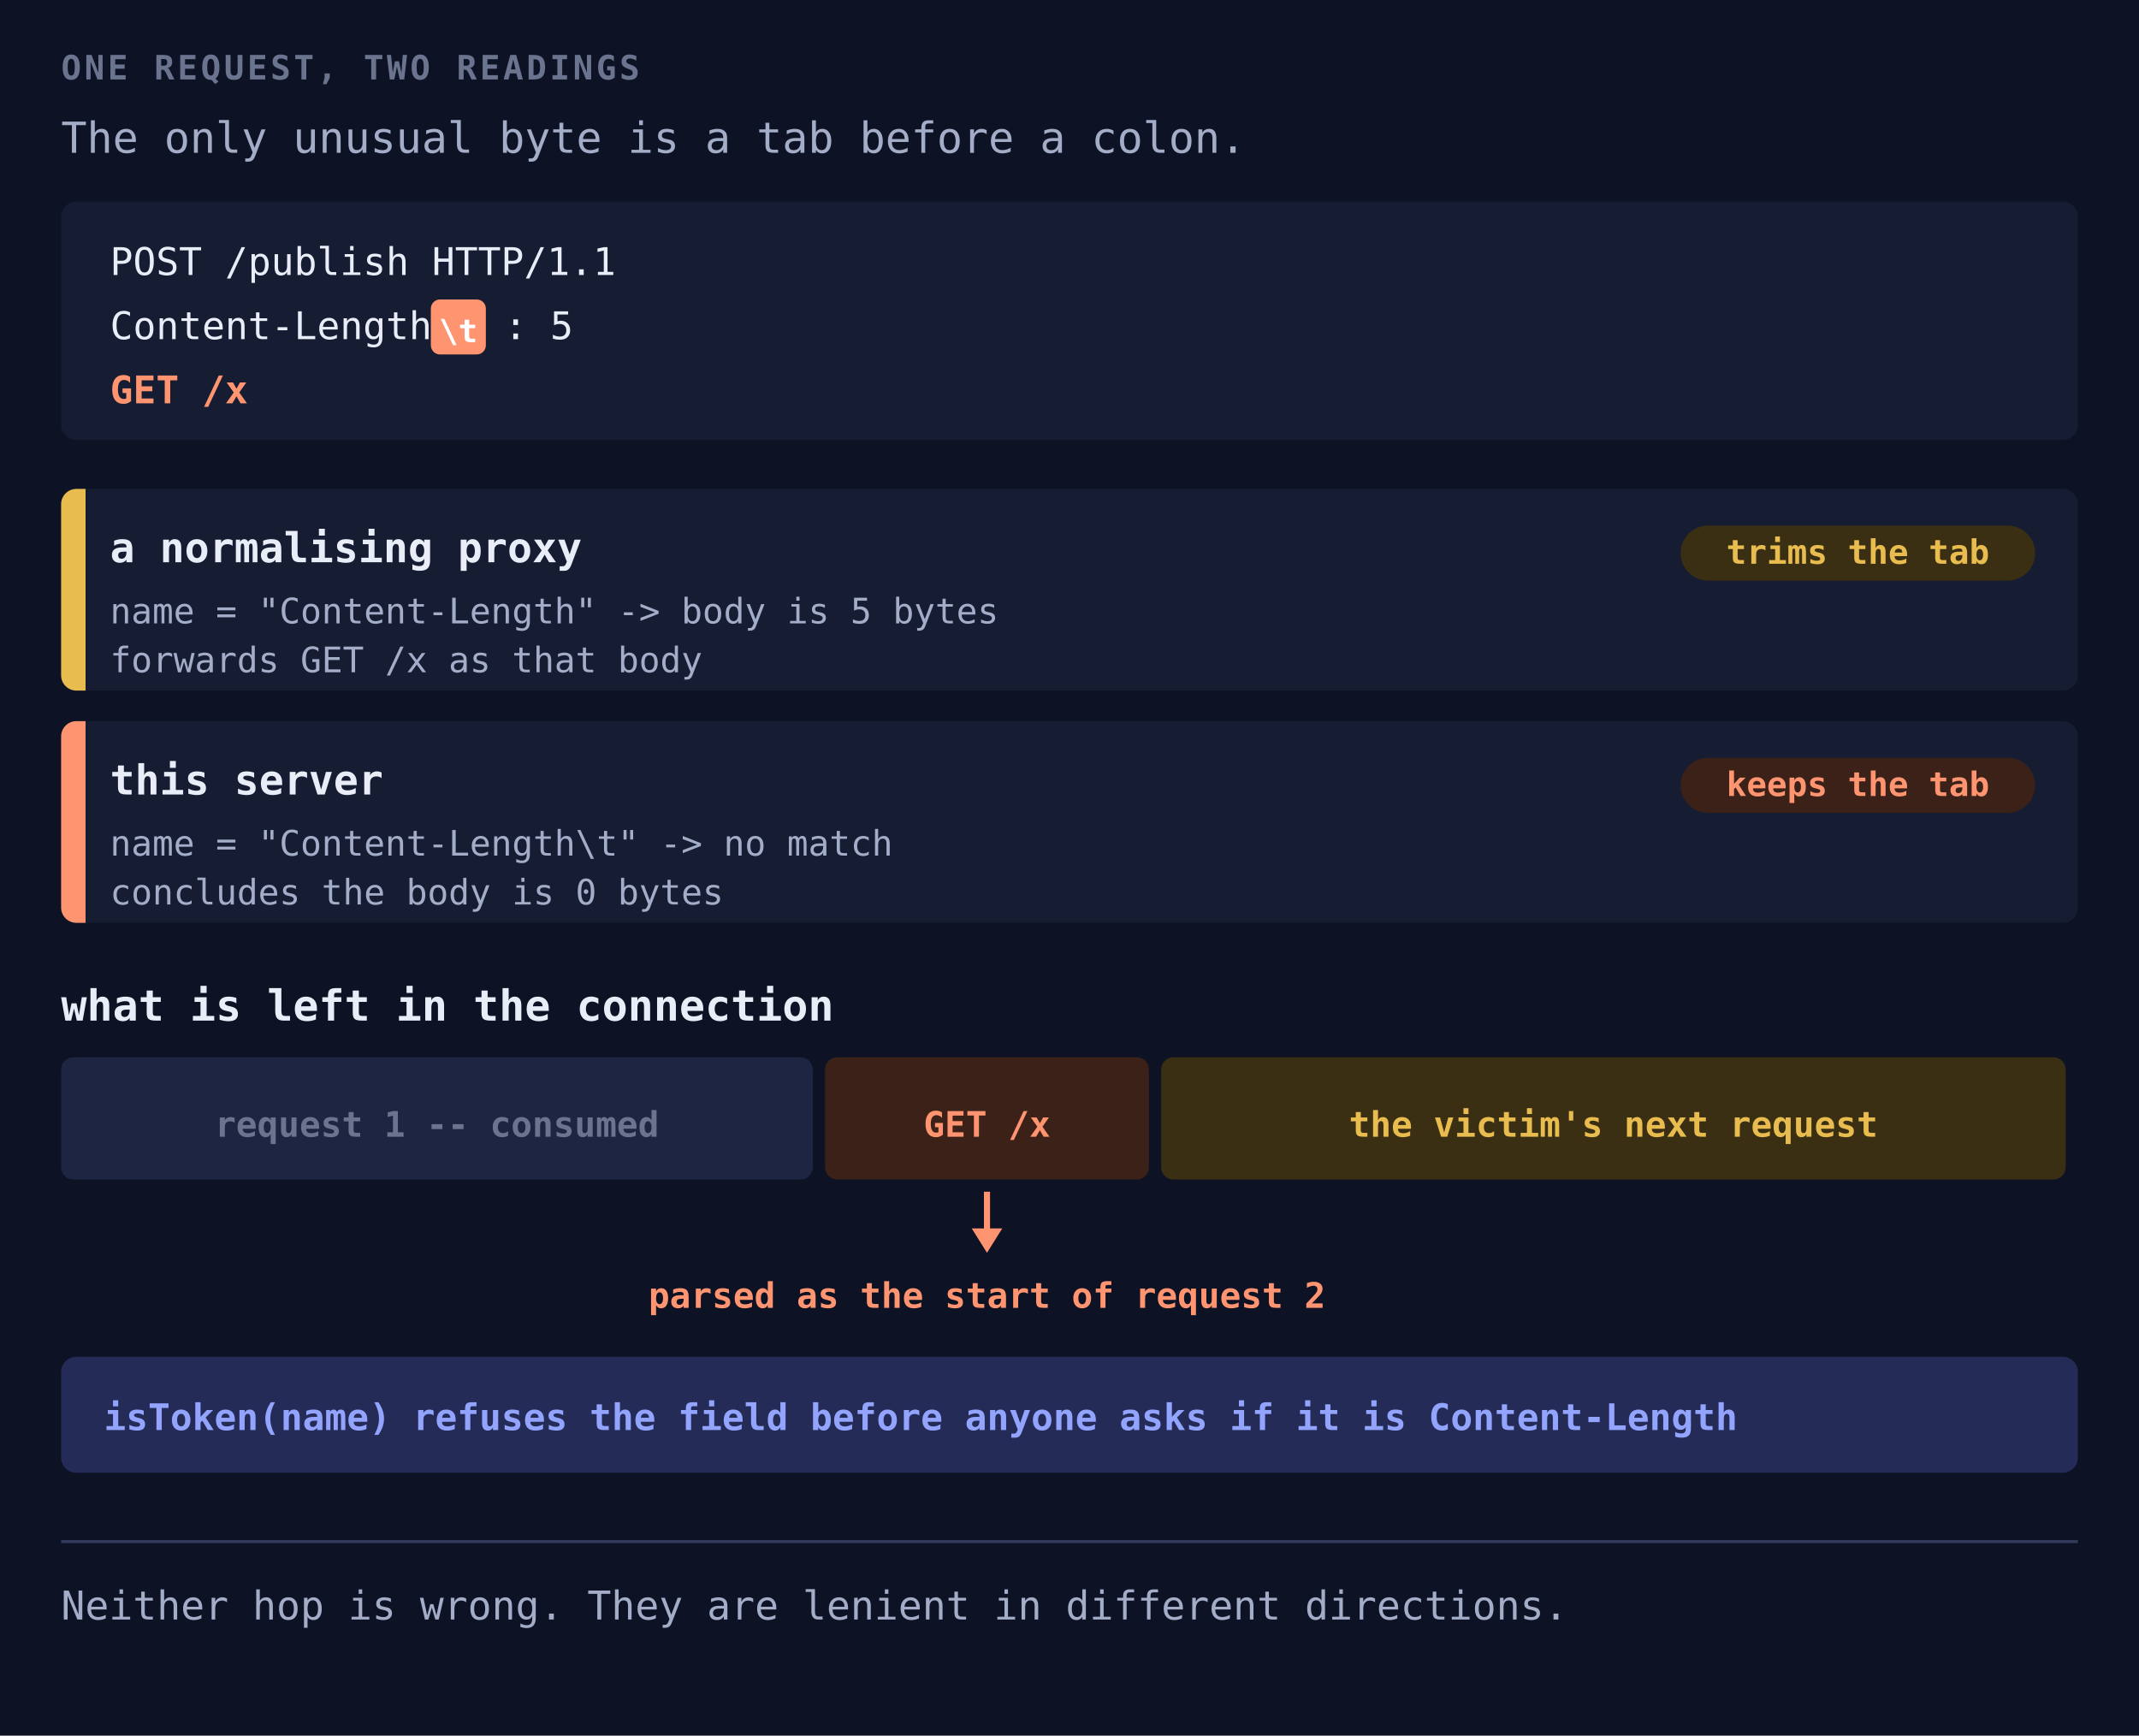
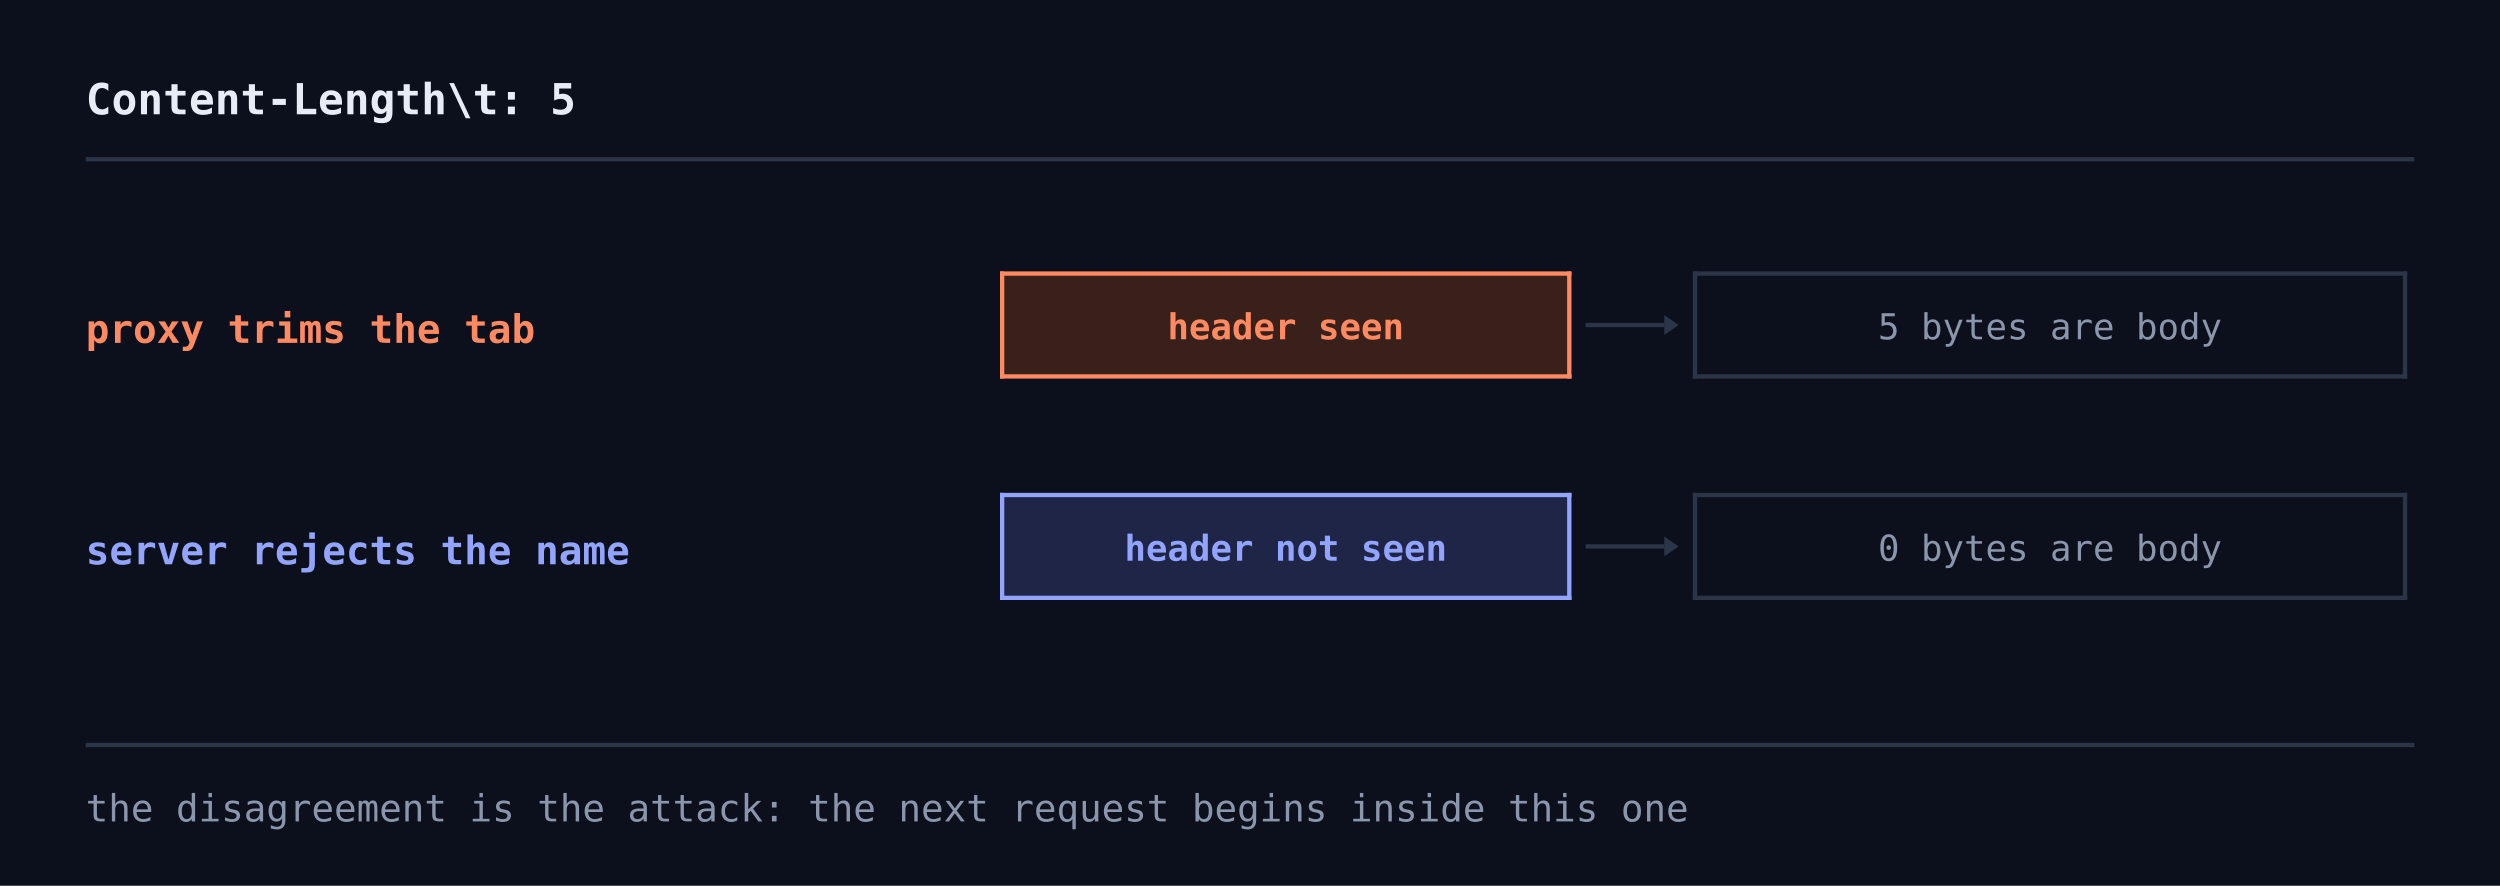
- <svg xmlns="http://www.w3.org/2000/svg" viewBox="0 0 700 568" width="700" height="568" role="img">
-   <rect x="0" y="0" width="700" height="568" fill="#0d1224" />
-   <text x="20" y="26" font-family="ui-monospace,SFMono-Regular,Menlo,Consolas,monospace" font-size="11" font-weight="700" fill="#6b748f" text-anchor="start" letter-spacing=".09em">ONE REQUEST, TWO READINGS</text>
-   <text x="20" y="50" font-family="ui-monospace,SFMono-Regular,Menlo,Consolas,monospace" font-size="14" font-weight="400" fill="#a3adc8" text-anchor="start">The only unusual byte is a tab before a colon.</text>
-   <rect x="20" y="66" width="660" height="78" rx="5" fill="#161d33" />
-   <text x="36" y="90" font-family="ui-monospace,SFMono-Regular,Menlo,Consolas,monospace" font-size="12.5" font-weight="400" fill="#e9edf8" text-anchor="start">POST /publish HTTP/1.1</text>
-   <text x="36" y="111" font-family="ui-monospace,SFMono-Regular,Menlo,Consolas,monospace" font-size="12.5" font-weight="400" fill="#e9edf8" text-anchor="start">Content-Length</text>
-   <rect x="141.0" y="98" width="18" height="18" rx="3" fill="#ff9470" />
-   <text x="150.0" y="112" font-family="ui-monospace,SFMono-Regular,Menlo,Consolas,monospace" font-size="10.5" font-weight="700" fill="#ffffff" text-anchor="middle">\t</text>
-   <text x="165.0" y="111" font-family="ui-monospace,SFMono-Regular,Menlo,Consolas,monospace" font-size="12.5" font-weight="400" fill="#e9edf8" text-anchor="start">: 5</text>
-   <text x="36" y="132" font-family="ui-monospace,SFMono-Regular,Menlo,Consolas,monospace" font-size="12.5" font-weight="600" fill="#ff9470" text-anchor="start">GET /x</text>
-   <rect x="20" y="160" width="660" height="66" rx="5" fill="#161d33" />
-   <path d="M20 165 a5 5 0 0 1 5 -5 h3 v66 h-3 a5 5 0 0 1 -5 -5 z" fill="#e8bc4e" />
-   <text x="36" y="184" font-family="ui-monospace,SFMono-Regular,Menlo,Consolas,monospace" font-size="13.5" font-weight="600" fill="#e9edf8" text-anchor="start">a normalising proxy</text>
-   <rect x="550" y="172" width="116" height="18" rx="9" fill="#3a2f12" />
-   <text x="608.0" y="184.5" font-family="ui-monospace,SFMono-Regular,Menlo,Consolas,monospace" font-size="11" font-weight="600" fill="#e8bc4e" text-anchor="middle">trims the tab</text>
-   <text x="36" y="204" font-family="ui-monospace,SFMono-Regular,Menlo,Consolas,monospace" font-size="11.5" font-weight="400" fill="#a3adc8" text-anchor="start">name = "Content-Length"   -&gt;   body is 5 bytes</text>
-   <text x="36" y="220" font-family="ui-monospace,SFMono-Regular,Menlo,Consolas,monospace" font-size="11.5" font-weight="400" fill="#a3adc8" text-anchor="start">forwards GET /x as that body</text>
-   <rect x="20" y="236" width="660" height="66" rx="5" fill="#161d33" />
-   <path d="M20 241 a5 5 0 0 1 5 -5 h3 v66 h-3 a5 5 0 0 1 -5 -5 z" fill="#ff9470" />
-   <text x="36" y="260" font-family="ui-monospace,SFMono-Regular,Menlo,Consolas,monospace" font-size="13.5" font-weight="600" fill="#e9edf8" text-anchor="start">this server</text>
-   <rect x="550" y="248" width="116" height="18" rx="9" fill="#3b2118" />
-   <text x="608.0" y="260.5" font-family="ui-monospace,SFMono-Regular,Menlo,Consolas,monospace" font-size="11" font-weight="600" fill="#ff9470" text-anchor="middle">keeps the tab</text>
-   <text x="36" y="280" font-family="ui-monospace,SFMono-Regular,Menlo,Consolas,monospace" font-size="11.5" font-weight="400" fill="#a3adc8" text-anchor="start">name = "Content-Length\t"   -&gt;   no match</text>
-   <text x="36" y="296" font-family="ui-monospace,SFMono-Regular,Menlo,Consolas,monospace" font-size="11.5" font-weight="400" fill="#a3adc8" text-anchor="start">concludes the body is 0 bytes</text>
-   <text x="20" y="334" font-family="ui-monospace,SFMono-Regular,Menlo,Consolas,monospace" font-size="14" font-weight="600" fill="#e9edf8" text-anchor="start">what is left in the connection</text>
-   <rect x="20" y="346" width="246" height="40" rx="4" fill="#1d2542" />
-   <text x="143.0" y="372" font-family="ui-monospace,SFMono-Regular,Menlo,Consolas,monospace" font-size="11.5" font-weight="600" fill="#6b748f" text-anchor="middle">request 1 -- consumed</text>
-   <rect x="270" y="346" width="106" height="40" rx="4" fill="#3b2118" />
-   <text x="323.0" y="372" font-family="ui-monospace,SFMono-Regular,Menlo,Consolas,monospace" font-size="11.5" font-weight="600" fill="#ff9470" text-anchor="middle">GET /x</text>
-   <rect x="380" y="346" width="296" height="40" rx="4" fill="#3a2f12" />
-   <text x="528.0" y="372" font-family="ui-monospace,SFMono-Regular,Menlo,Consolas,monospace" font-size="11.5" font-weight="600" fill="#e8bc4e" text-anchor="middle">the victim's next request</text>
-   <rect x="322.0" y="390" width="2" height="13" rx="0" fill="#ff9470" />
-   <path d="M318 402 L323 410 L328 402 z" fill="#ff9470" />
-   <text x="323" y="428" font-family="ui-monospace,SFMono-Regular,Menlo,Consolas,monospace" font-size="11.5" font-weight="600" fill="#ff9470" text-anchor="middle">parsed as the start of request 2</text>
-   <rect x="20" y="444" width="660" height="38" rx="5" fill="#232b56" />
-   <text x="34" y="468" font-family="ui-monospace,SFMono-Regular,Menlo,Consolas,monospace" font-size="12" font-weight="600" fill="#93a4ff" text-anchor="start">isToken(name) refuses the field before anyone asks if it is Content-Length</text>
-   <rect x="20" y="504" width="660" height="1" rx="0" fill="#313a5c" />
-   <text x="20" y="530" font-family="ui-monospace,SFMono-Regular,Menlo,Consolas,monospace" font-size="13" font-weight="400" fill="#a3adc8" text-anchor="start">Neither hop is wrong. They are lenient in different directions.</text>
+ <svg xmlns="http://www.w3.org/2000/svg" viewBox="0 0 700 248" width="700" height="248" role="img">
+   <rect x="0" y="0" width="700" height="248" fill="#0c101c" />
+   <text x="24" y="32" font-family="ui-monospace,SFMono-Regular,Menlo,Consolas,monospace" font-size="12" font-weight="700" fill="#e8ecf6" text-anchor="start">Content-Length\t: 5</text>
+   <rect x="24" y="44" width="652" height="1.2" rx="0" fill="#2c3448" />
+   <text x="24" y="96" font-family="ui-monospace,SFMono-Regular,Menlo,Consolas,monospace" font-size="11" font-weight="700" fill="#ff8a62" text-anchor="start">proxy   trims the tab</text>
+   <rect x="280" y="76" width="160" height="30" rx="3" fill="#39201a" />
+   <rect x="280" y="76" width="160" height="1.2" rx="0" fill="#ff8a62" />
+   <rect x="280" y="104.8" width="160" height="1.2" rx="0" fill="#ff8a62" />
+   <rect x="280" y="76" width="1.2" height="30" rx="0" fill="#ff8a62" />
+   <rect x="438.8" y="76" width="1.2" height="30" rx="0" fill="#ff8a62" />
+   <text x="360" y="95" font-family="ui-monospace,SFMono-Regular,Menlo,Consolas,monospace" font-size="10" font-weight="700" fill="#ff8a62" text-anchor="middle">header seen</text>
+   <rect x="444" y="90.4" width="22" height="1.2" rx="0" fill="#2c3448" />
+   <path d="M466 88.2 L470 91 L466 93.8 z" fill="#2c3448" />
+   <rect x="474" y="76" width="200" height="1.2" rx="0" fill="#2c3448" />
+   <rect x="474" y="104.8" width="200" height="1.2" rx="0" fill="#2c3448" />
+   <rect x="474" y="76" width="1.2" height="30" rx="0" fill="#2c3448" />
+   <rect x="672.8" y="76" width="1.2" height="30" rx="0" fill="#2c3448" />
+   <text x="574" y="95" font-family="ui-monospace,SFMono-Regular,Menlo,Consolas,monospace" font-size="10" font-weight="400" fill="#8b95ab" text-anchor="middle">5 bytes are body</text>
+   <text x="24" y="158" font-family="ui-monospace,SFMono-Regular,Menlo,Consolas,monospace" font-size="11" font-weight="700" fill="#93a4ff" text-anchor="start">server  rejects the name</text>
+   <rect x="280" y="138" width="160" height="30" rx="3" fill="#1e2547" />
+   <rect x="280" y="138" width="160" height="1.2" rx="0" fill="#93a4ff" />
+   <rect x="280" y="166.8" width="160" height="1.2" rx="0" fill="#93a4ff" />
+   <rect x="280" y="138" width="1.2" height="30" rx="0" fill="#93a4ff" />
+   <rect x="438.8" y="138" width="1.2" height="30" rx="0" fill="#93a4ff" />
+   <text x="360" y="157" font-family="ui-monospace,SFMono-Regular,Menlo,Consolas,monospace" font-size="10" font-weight="700" fill="#93a4ff" text-anchor="middle">header not seen</text>
+   <rect x="444" y="152.4" width="22" height="1.2" rx="0" fill="#2c3448" />
+   <path d="M466 150.2 L470 153 L466 155.8 z" fill="#2c3448" />
+   <rect x="474" y="138" width="200" height="1.2" rx="0" fill="#2c3448" />
+   <rect x="474" y="166.8" width="200" height="1.2" rx="0" fill="#2c3448" />
+   <rect x="474" y="138" width="1.2" height="30" rx="0" fill="#2c3448" />
+   <rect x="672.8" y="138" width="1.2" height="30" rx="0" fill="#2c3448" />
+   <text x="574" y="157" font-family="ui-monospace,SFMono-Regular,Menlo,Consolas,monospace" font-size="10" font-weight="400" fill="#8b95ab" text-anchor="middle">0 bytes are body</text>
+   <rect x="24" y="208" width="652" height="1.2" rx="0" fill="#2c3448" />
+   <text x="24" y="230" font-family="ui-monospace,SFMono-Regular,Menlo,Consolas,monospace" font-size="10.5" font-weight="400" fill="#8b95ab" text-anchor="start">the disagreement is the attack: the next request begins inside this one</text>
</svg>
